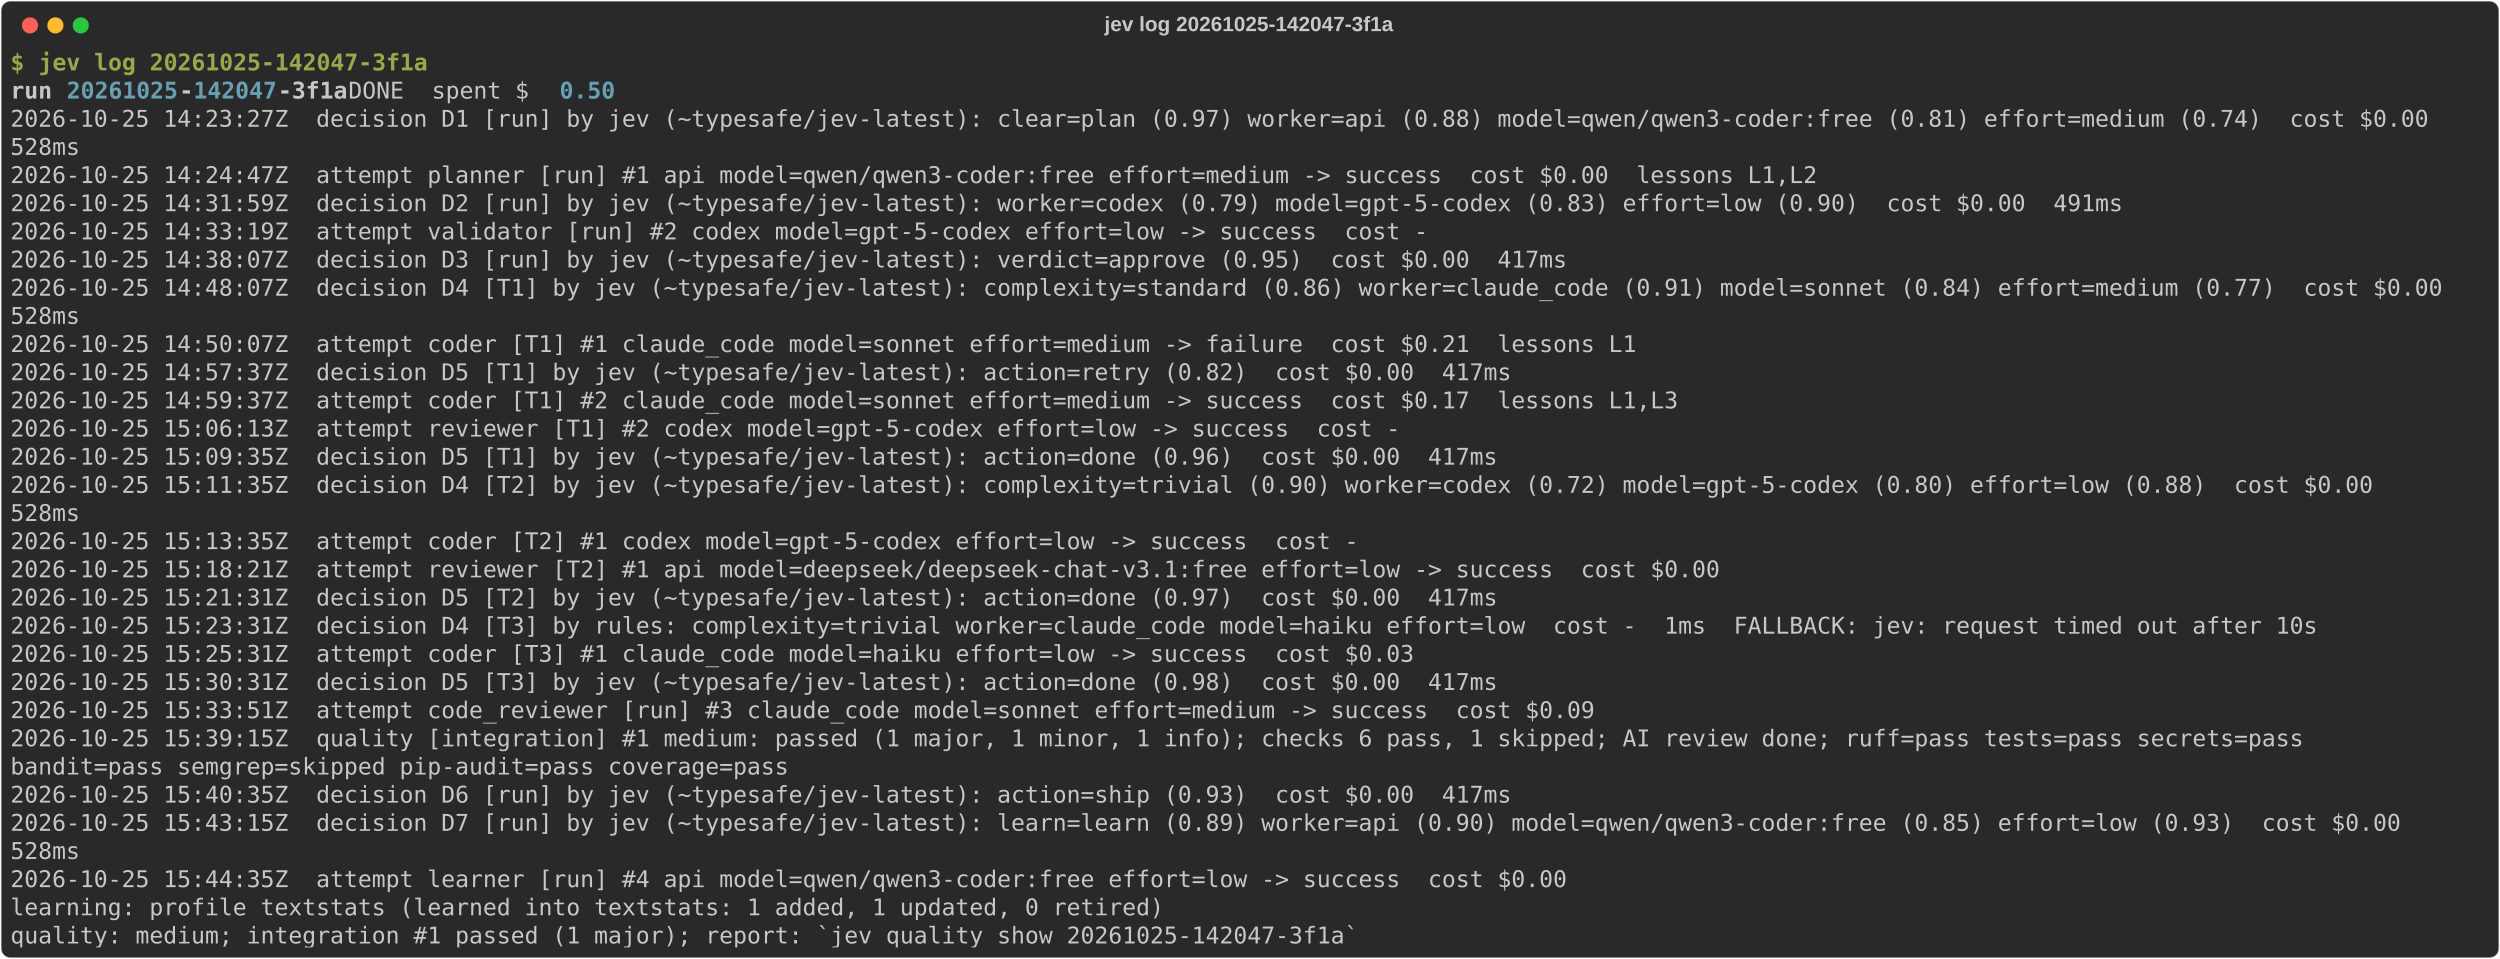
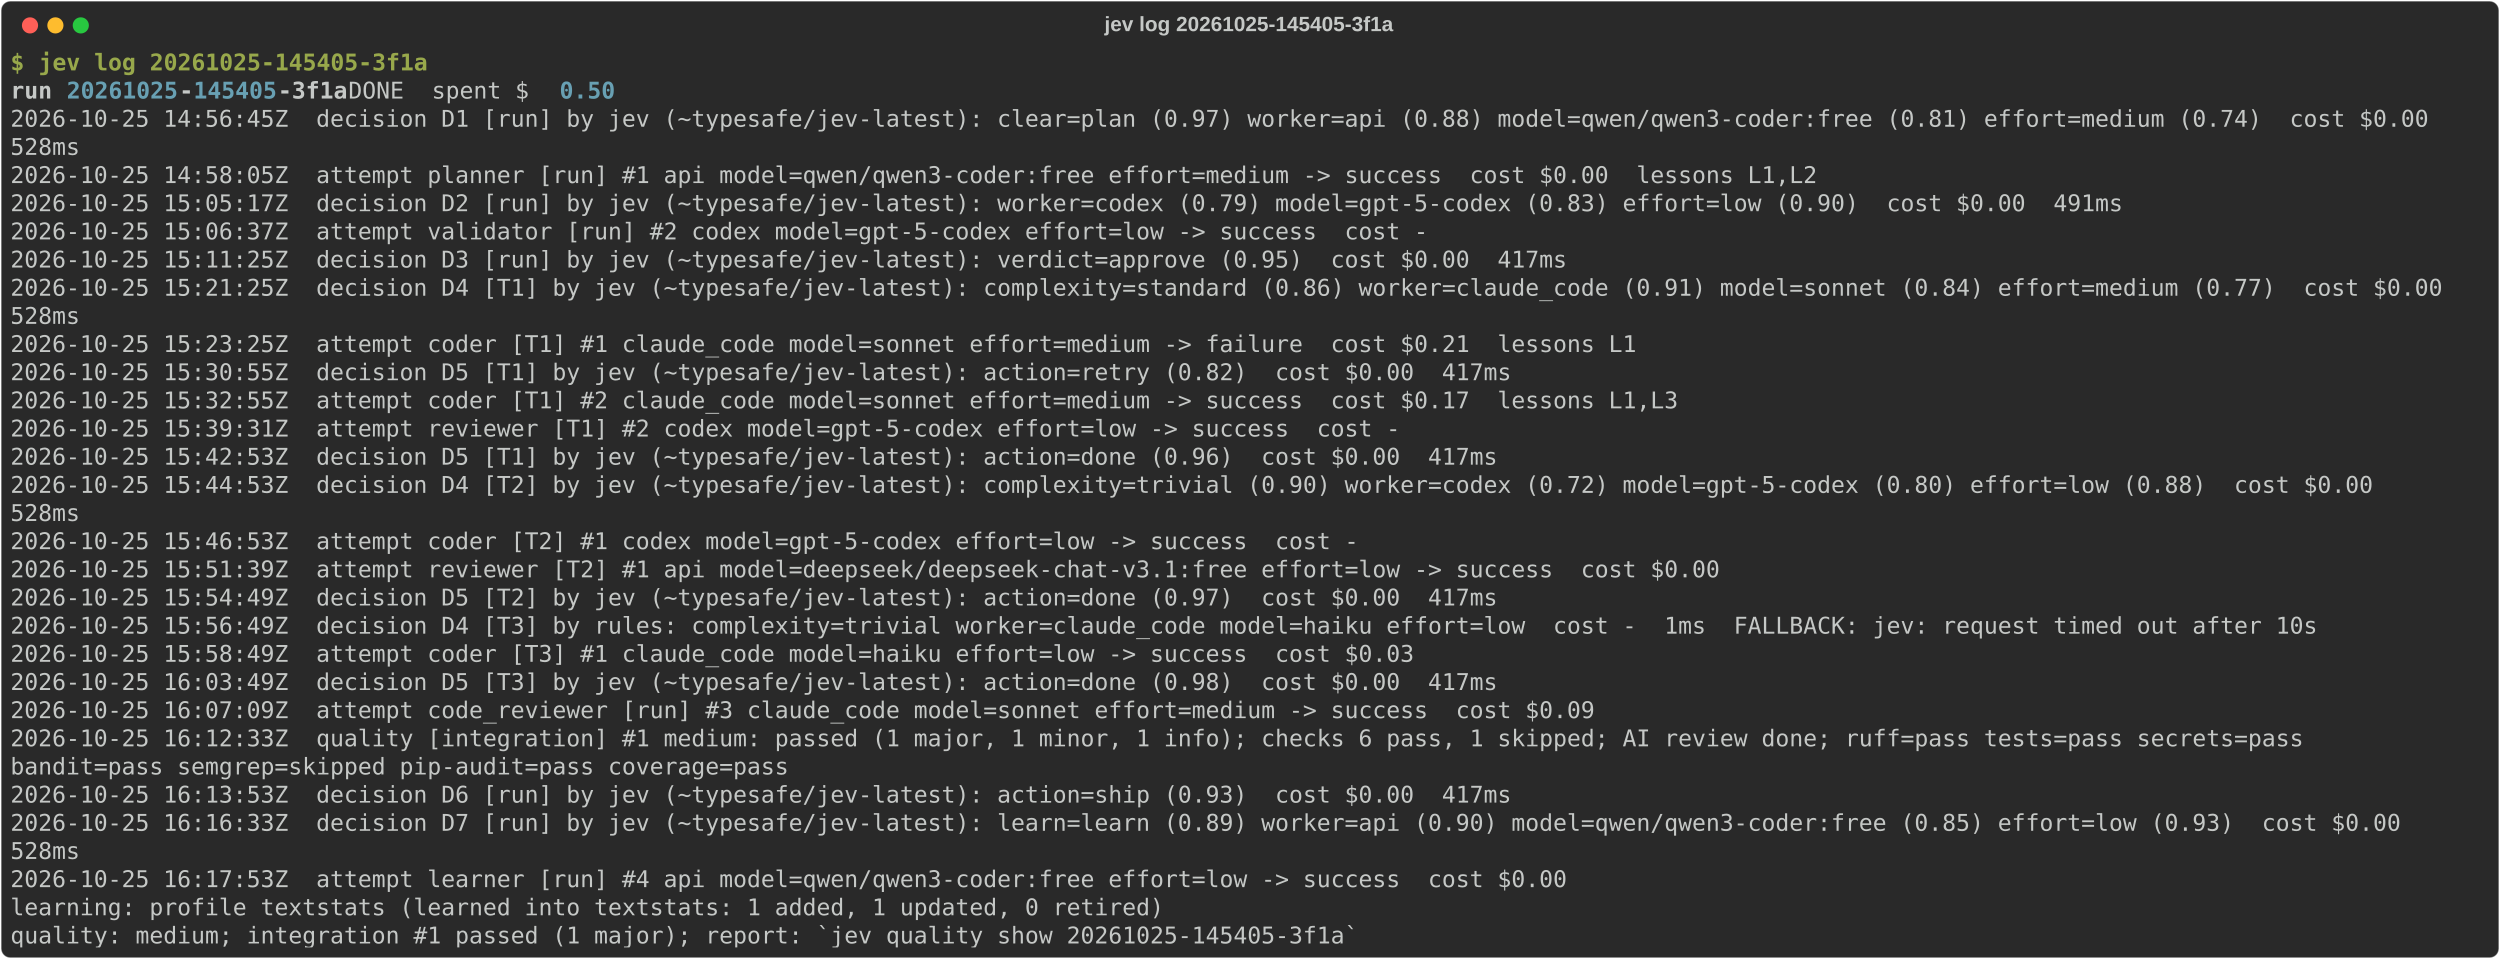
<svg xmlns="http://www.w3.org/2000/svg" class="rich-terminal" viewBox="0 0 2166 830.8">
  <style>

    @font-face {
        font-family: "Fira Code";
        src: local("FiraCode-Regular"),
                url("https://cdnjs.cloudflare.com/ajax/libs/firacode/6.2.0/woff2/FiraCode-Regular.woff2") format("woff2"),
                url("https://cdnjs.cloudflare.com/ajax/libs/firacode/6.2.0/woff/FiraCode-Regular.woff") format("woff");
        font-style: normal;
        font-weight: 400;
    }
    @font-face {
        font-family: "Fira Code";
        src: local("FiraCode-Bold"),
                url("https://cdnjs.cloudflare.com/ajax/libs/firacode/6.2.0/woff2/FiraCode-Bold.woff2") format("woff2"),
                url("https://cdnjs.cloudflare.com/ajax/libs/firacode/6.2.0/woff/FiraCode-Bold.woff") format("woff");
        font-style: bold;
        font-weight: 700;
    }

-     .terminal-1566887946-matrix {
+     .terminal-702599231-matrix {
        font-family: Fira Code, monospace;
        font-size: 20px;
        line-height: 24.4px;
        font-variant-east-asian: full-width;
    }

-     .terminal-1566887946-title {
+     .terminal-702599231-title {
        font-size: 18px;
        font-weight: bold;
        font-family: arial;
    }

-     .terminal-1566887946-r1 { fill: #98a84b;font-weight: bold }
- .terminal-1566887946-r2 { fill: #c5c8c6 }
- .terminal-1566887946-r3 { fill: #c5c8c6;font-weight: bold }
- .terminal-1566887946-r4 { fill: #68a0b3;font-weight: bold }
+     .terminal-702599231-r1 { fill: #98a84b;font-weight: bold }
+ .terminal-702599231-r2 { fill: #c5c8c6 }
+ .terminal-702599231-r3 { fill: #c5c8c6;font-weight: bold }
+ .terminal-702599231-r4 { fill: #68a0b3;font-weight: bold }
    </style>
  <defs>
-     <clipPath id="terminal-1566887946-clip-terminal">
+     <clipPath id="terminal-702599231-clip-terminal">
      <rect x="0" y="0" width="2146.2" height="779.8" />
    </clipPath>
-     <clipPath id="terminal-1566887946-line-0">
+     <clipPath id="terminal-702599231-line-0">
      <rect x="0" y="1.5" width="2147.2" height="24.65" />
    </clipPath>
-     <clipPath id="terminal-1566887946-line-1">
+     <clipPath id="terminal-702599231-line-1">
      <rect x="0" y="25.9" width="2147.2" height="24.65" />
    </clipPath>
-     <clipPath id="terminal-1566887946-line-2">
+     <clipPath id="terminal-702599231-line-2">
      <rect x="0" y="50.3" width="2147.2" height="24.65" />
    </clipPath>
-     <clipPath id="terminal-1566887946-line-3">
+     <clipPath id="terminal-702599231-line-3">
      <rect x="0" y="74.7" width="2147.2" height="24.65" />
    </clipPath>
-     <clipPath id="terminal-1566887946-line-4">
+     <clipPath id="terminal-702599231-line-4">
      <rect x="0" y="99.1" width="2147.2" height="24.65" />
    </clipPath>
-     <clipPath id="terminal-1566887946-line-5">
+     <clipPath id="terminal-702599231-line-5">
      <rect x="0" y="123.5" width="2147.2" height="24.65" />
    </clipPath>
-     <clipPath id="terminal-1566887946-line-6">
+     <clipPath id="terminal-702599231-line-6">
      <rect x="0" y="147.9" width="2147.2" height="24.65" />
    </clipPath>
-     <clipPath id="terminal-1566887946-line-7">
+     <clipPath id="terminal-702599231-line-7">
      <rect x="0" y="172.3" width="2147.2" height="24.65" />
    </clipPath>
-     <clipPath id="terminal-1566887946-line-8">
+     <clipPath id="terminal-702599231-line-8">
      <rect x="0" y="196.7" width="2147.2" height="24.65" />
    </clipPath>
-     <clipPath id="terminal-1566887946-line-9">
+     <clipPath id="terminal-702599231-line-9">
      <rect x="0" y="221.1" width="2147.2" height="24.65" />
    </clipPath>
-     <clipPath id="terminal-1566887946-line-10">
+     <clipPath id="terminal-702599231-line-10">
      <rect x="0" y="245.5" width="2147.2" height="24.65" />
    </clipPath>
-     <clipPath id="terminal-1566887946-line-11">
+     <clipPath id="terminal-702599231-line-11">
      <rect x="0" y="269.9" width="2147.2" height="24.65" />
    </clipPath>
-     <clipPath id="terminal-1566887946-line-12">
+     <clipPath id="terminal-702599231-line-12">
      <rect x="0" y="294.3" width="2147.2" height="24.65" />
    </clipPath>
-     <clipPath id="terminal-1566887946-line-13">
+     <clipPath id="terminal-702599231-line-13">
      <rect x="0" y="318.7" width="2147.2" height="24.65" />
    </clipPath>
-     <clipPath id="terminal-1566887946-line-14">
+     <clipPath id="terminal-702599231-line-14">
      <rect x="0" y="343.1" width="2147.2" height="24.65" />
    </clipPath>
-     <clipPath id="terminal-1566887946-line-15">
+     <clipPath id="terminal-702599231-line-15">
      <rect x="0" y="367.5" width="2147.2" height="24.65" />
    </clipPath>
-     <clipPath id="terminal-1566887946-line-16">
+     <clipPath id="terminal-702599231-line-16">
      <rect x="0" y="391.9" width="2147.2" height="24.65" />
    </clipPath>
-     <clipPath id="terminal-1566887946-line-17">
+     <clipPath id="terminal-702599231-line-17">
      <rect x="0" y="416.3" width="2147.2" height="24.65" />
    </clipPath>
-     <clipPath id="terminal-1566887946-line-18">
+     <clipPath id="terminal-702599231-line-18">
      <rect x="0" y="440.7" width="2147.2" height="24.65" />
    </clipPath>
-     <clipPath id="terminal-1566887946-line-19">
+     <clipPath id="terminal-702599231-line-19">
      <rect x="0" y="465.1" width="2147.2" height="24.65" />
    </clipPath>
-     <clipPath id="terminal-1566887946-line-20">
+     <clipPath id="terminal-702599231-line-20">
      <rect x="0" y="489.5" width="2147.2" height="24.65" />
    </clipPath>
-     <clipPath id="terminal-1566887946-line-21">
+     <clipPath id="terminal-702599231-line-21">
      <rect x="0" y="513.9" width="2147.2" height="24.65" />
    </clipPath>
-     <clipPath id="terminal-1566887946-line-22">
+     <clipPath id="terminal-702599231-line-22">
      <rect x="0" y="538.3" width="2147.2" height="24.65" />
    </clipPath>
-     <clipPath id="terminal-1566887946-line-23">
+     <clipPath id="terminal-702599231-line-23">
      <rect x="0" y="562.7" width="2147.2" height="24.65" />
    </clipPath>
-     <clipPath id="terminal-1566887946-line-24">
+     <clipPath id="terminal-702599231-line-24">
      <rect x="0" y="587.1" width="2147.2" height="24.65" />
    </clipPath>
-     <clipPath id="terminal-1566887946-line-25">
+     <clipPath id="terminal-702599231-line-25">
      <rect x="0" y="611.5" width="2147.2" height="24.65" />
    </clipPath>
-     <clipPath id="terminal-1566887946-line-26">
+     <clipPath id="terminal-702599231-line-26">
      <rect x="0" y="635.9" width="2147.2" height="24.65" />
    </clipPath>
-     <clipPath id="terminal-1566887946-line-27">
+     <clipPath id="terminal-702599231-line-27">
      <rect x="0" y="660.3" width="2147.2" height="24.65" />
    </clipPath>
-     <clipPath id="terminal-1566887946-line-28">
+     <clipPath id="terminal-702599231-line-28">
      <rect x="0" y="684.7" width="2147.2" height="24.65" />
    </clipPath>
-     <clipPath id="terminal-1566887946-line-29">
+     <clipPath id="terminal-702599231-line-29">
      <rect x="0" y="709.1" width="2147.2" height="24.65" />
    </clipPath>
-     <clipPath id="terminal-1566887946-line-30">
+     <clipPath id="terminal-702599231-line-30">
      <rect x="0" y="733.5" width="2147.2" height="24.65" />
    </clipPath>
  </defs>
  <rect fill="#292929" stroke="rgba(255,255,255,0.35)" stroke-width="1" x="1" y="1" width="2164" height="828.8" rx="8" />
-   <text class="terminal-1566887946-title" fill="#c5c8c6" text-anchor="middle" x="1082" y="27">jev log 20261025-142047-3f1a</text>
+   <text class="terminal-702599231-title" fill="#c5c8c6" text-anchor="middle" x="1082" y="27">jev log 20261025-145405-3f1a</text>
  <g transform="translate(26,22)">
    <circle cx="0" cy="0" r="7" fill="#ff5f57" />
    <circle cx="22" cy="0" r="7" fill="#febc2e" />
    <circle cx="44" cy="0" r="7" fill="#28c840" />
  </g>
-   <g transform="translate(9, 41)" clip-path="url(#terminal-1566887946-clip-terminal)">
-     <g class="terminal-1566887946-matrix">
-       <text class="terminal-1566887946-r1" x="0" y="20" textLength="24.4" clip-path="url(#terminal-1566887946-line-0)">$ </text>
-       <text class="terminal-1566887946-r1" x="24.4" y="20" textLength="341.6" clip-path="url(#terminal-1566887946-line-0)">jev log 20261025-142047-3f1a</text>
-       <text class="terminal-1566887946-r2" x="2147.2" y="20" textLength="12.2" clip-path="url(#terminal-1566887946-line-0)">
- </text>
-       <text class="terminal-1566887946-r3" x="0" y="44.4" textLength="48.8" clip-path="url(#terminal-1566887946-line-1)">run </text>
-       <text class="terminal-1566887946-r4" x="48.8" y="44.4" textLength="97.6" clip-path="url(#terminal-1566887946-line-1)">20261025</text>
-       <text class="terminal-1566887946-r3" x="146.4" y="44.4" textLength="12.2" clip-path="url(#terminal-1566887946-line-1)">-</text>
-       <text class="terminal-1566887946-r4" x="158.6" y="44.4" textLength="73.2" clip-path="url(#terminal-1566887946-line-1)">142047</text>
-       <text class="terminal-1566887946-r3" x="231.8" y="44.4" textLength="61" clip-path="url(#terminal-1566887946-line-1)">-3f1a</text>
-       <text class="terminal-1566887946-r2" x="292.8" y="44.4" textLength="183" clip-path="url(#terminal-1566887946-line-1)">  DONE  spent $</text>
-       <text class="terminal-1566887946-r4" x="475.8" y="44.4" textLength="48.8" clip-path="url(#terminal-1566887946-line-1)">0.50</text>
-       <text class="terminal-1566887946-r2" x="2147.2" y="44.4" textLength="12.2" clip-path="url(#terminal-1566887946-line-1)">
- </text>
-       <text class="terminal-1566887946-r2" x="0" y="68.8" textLength="2147.2" clip-path="url(#terminal-1566887946-line-2)">2026-10-25 14:23:27Z  decision D1 [run] by jev (~typesafe/jev-latest): clear=plan (0.97) worker=api (0.88) model=qwen/qwen3-coder:free (0.81) effort=medium (0.74)  cost $0.00  </text>
-       <text class="terminal-1566887946-r2" x="2147.2" y="68.8" textLength="12.2" clip-path="url(#terminal-1566887946-line-2)">
- </text>
-       <text class="terminal-1566887946-r2" x="0" y="93.2" textLength="61" clip-path="url(#terminal-1566887946-line-3)">528ms</text>
-       <text class="terminal-1566887946-r2" x="2147.2" y="93.2" textLength="12.2" clip-path="url(#terminal-1566887946-line-3)">
- </text>
-       <text class="terminal-1566887946-r2" x="0" y="117.6" textLength="1586" clip-path="url(#terminal-1566887946-line-4)">2026-10-25 14:24:47Z  attempt planner [run] #1 api model=qwen/qwen3-coder:free effort=medium -&gt; success  cost $0.00  lessons L1,L2</text>
-       <text class="terminal-1566887946-r2" x="2147.2" y="117.6" textLength="12.2" clip-path="url(#terminal-1566887946-line-4)">
- </text>
-       <text class="terminal-1566887946-r2" x="0" y="142" textLength="1854.4" clip-path="url(#terminal-1566887946-line-5)">2026-10-25 14:31:59Z  decision D2 [run] by jev (~typesafe/jev-latest): worker=codex (0.79) model=gpt-5-codex (0.83) effort=low (0.90)  cost $0.00  491ms</text>
-       <text class="terminal-1566887946-r2" x="2147.2" y="142" textLength="12.2" clip-path="url(#terminal-1566887946-line-5)">
- </text>
-       <text class="terminal-1566887946-r2" x="0" y="166.4" textLength="1244.4" clip-path="url(#terminal-1566887946-line-6)">2026-10-25 14:33:19Z  attempt validator [run] #2 codex model=gpt-5-codex effort=low -&gt; success  cost -</text>
-       <text class="terminal-1566887946-r2" x="2147.2" y="166.4" textLength="12.2" clip-path="url(#terminal-1566887946-line-6)">
- </text>
-       <text class="terminal-1566887946-r2" x="0" y="190.8" textLength="1366.4" clip-path="url(#terminal-1566887946-line-7)">2026-10-25 14:38:07Z  decision D3 [run] by jev (~typesafe/jev-latest): verdict=approve (0.95)  cost $0.00  417ms</text>
-       <text class="terminal-1566887946-r2" x="2147.2" y="190.8" textLength="12.2" clip-path="url(#terminal-1566887946-line-7)">
- </text>
-       <text class="terminal-1566887946-r2" x="0" y="215.2" textLength="2147.2" clip-path="url(#terminal-1566887946-line-8)">2026-10-25 14:48:07Z  decision D4 [T1] by jev (~typesafe/jev-latest): complexity=standard (0.86) worker=claude_code (0.91) model=sonnet (0.84) effort=medium (0.77)  cost $0.00 </text>
-       <text class="terminal-1566887946-r2" x="2147.2" y="215.2" textLength="12.2" clip-path="url(#terminal-1566887946-line-8)">
- </text>
-       <text class="terminal-1566887946-r2" x="0" y="239.6" textLength="61" clip-path="url(#terminal-1566887946-line-9)">528ms</text>
-       <text class="terminal-1566887946-r2" x="2147.2" y="239.6" textLength="12.2" clip-path="url(#terminal-1566887946-line-9)">
- </text>
-       <text class="terminal-1566887946-r2" x="0" y="264" textLength="1427.4" clip-path="url(#terminal-1566887946-line-10)">2026-10-25 14:50:07Z  attempt coder [T1] #1 claude_code model=sonnet effort=medium -&gt; failure  cost $0.21  lessons L1</text>
-       <text class="terminal-1566887946-r2" x="2147.2" y="264" textLength="12.2" clip-path="url(#terminal-1566887946-line-10)">
- </text>
-       <text class="terminal-1566887946-r2" x="0" y="288.4" textLength="1317.6" clip-path="url(#terminal-1566887946-line-11)">2026-10-25 14:57:37Z  decision D5 [T1] by jev (~typesafe/jev-latest): action=retry (0.82)  cost $0.00  417ms</text>
-       <text class="terminal-1566887946-r2" x="2147.2" y="288.4" textLength="12.2" clip-path="url(#terminal-1566887946-line-11)">
- </text>
-       <text class="terminal-1566887946-r2" x="0" y="312.8" textLength="1464" clip-path="url(#terminal-1566887946-line-12)">2026-10-25 14:59:37Z  attempt coder [T1] #2 claude_code model=sonnet effort=medium -&gt; success  cost $0.17  lessons L1,L3</text>
-       <text class="terminal-1566887946-r2" x="2147.2" y="312.8" textLength="12.2" clip-path="url(#terminal-1566887946-line-12)">
- </text>
-       <text class="terminal-1566887946-r2" x="0" y="337.2" textLength="1220" clip-path="url(#terminal-1566887946-line-13)">2026-10-25 15:06:13Z  attempt reviewer [T1] #2 codex model=gpt-5-codex effort=low -&gt; success  cost -</text>
-       <text class="terminal-1566887946-r2" x="2147.2" y="337.2" textLength="12.2" clip-path="url(#terminal-1566887946-line-13)">
- </text>
-       <text class="terminal-1566887946-r2" x="0" y="361.6" textLength="1305.4" clip-path="url(#terminal-1566887946-line-14)">2026-10-25 15:09:35Z  decision D5 [T1] by jev (~typesafe/jev-latest): action=done (0.96)  cost $0.00  417ms</text>
-       <text class="terminal-1566887946-r2" x="2147.2" y="361.6" textLength="12.2" clip-path="url(#terminal-1566887946-line-14)">
- </text>
-       <text class="terminal-1566887946-r2" x="0" y="386" textLength="2098.4" clip-path="url(#terminal-1566887946-line-15)">2026-10-25 15:11:35Z  decision D4 [T2] by jev (~typesafe/jev-latest): complexity=trivial (0.90) worker=codex (0.72) model=gpt-5-codex (0.80) effort=low (0.88)  cost $0.00  </text>
-       <text class="terminal-1566887946-r2" x="2147.2" y="386" textLength="12.2" clip-path="url(#terminal-1566887946-line-15)">
- </text>
-       <text class="terminal-1566887946-r2" x="0" y="410.4" textLength="61" clip-path="url(#terminal-1566887946-line-16)">528ms</text>
-       <text class="terminal-1566887946-r2" x="2147.2" y="410.4" textLength="12.2" clip-path="url(#terminal-1566887946-line-16)">
- </text>
-       <text class="terminal-1566887946-r2" x="0" y="434.8" textLength="1183.4" clip-path="url(#terminal-1566887946-line-17)">2026-10-25 15:13:35Z  attempt coder [T2] #1 codex model=gpt-5-codex effort=low -&gt; success  cost -</text>
-       <text class="terminal-1566887946-r2" x="2147.2" y="434.8" textLength="12.2" clip-path="url(#terminal-1566887946-line-17)">
- </text>
-       <text class="terminal-1566887946-r2" x="0" y="459.2" textLength="1500.6" clip-path="url(#terminal-1566887946-line-18)">2026-10-25 15:18:21Z  attempt reviewer [T2] #1 api model=deepseek/deepseek-chat-v3.1:free effort=low -&gt; success  cost $0.00</text>
-       <text class="terminal-1566887946-r2" x="2147.2" y="459.2" textLength="12.2" clip-path="url(#terminal-1566887946-line-18)">
- </text>
-       <text class="terminal-1566887946-r2" x="0" y="483.6" textLength="1305.4" clip-path="url(#terminal-1566887946-line-19)">2026-10-25 15:21:31Z  decision D5 [T2] by jev (~typesafe/jev-latest): action=done (0.97)  cost $0.00  417ms</text>
-       <text class="terminal-1566887946-r2" x="2147.2" y="483.6" textLength="12.2" clip-path="url(#terminal-1566887946-line-19)">
- </text>
-       <text class="terminal-1566887946-r2" x="0" y="508" textLength="2025.2" clip-path="url(#terminal-1566887946-line-20)">2026-10-25 15:23:31Z  decision D4 [T3] by rules: complexity=trivial worker=claude_code model=haiku effort=low  cost -  1ms  FALLBACK: jev: request timed out after 10s</text>
-       <text class="terminal-1566887946-r2" x="2147.2" y="508" textLength="12.2" clip-path="url(#terminal-1566887946-line-20)">
- </text>
-       <text class="terminal-1566887946-r2" x="0" y="532.4" textLength="1232.2" clip-path="url(#terminal-1566887946-line-21)">2026-10-25 15:25:31Z  attempt coder [T3] #1 claude_code model=haiku effort=low -&gt; success  cost $0.03</text>
-       <text class="terminal-1566887946-r2" x="2147.2" y="532.4" textLength="12.2" clip-path="url(#terminal-1566887946-line-21)">
- </text>
-       <text class="terminal-1566887946-r2" x="0" y="556.8" textLength="1305.4" clip-path="url(#terminal-1566887946-line-22)">2026-10-25 15:30:31Z  decision D5 [T3] by jev (~typesafe/jev-latest): action=done (0.98)  cost $0.00  417ms</text>
-       <text class="terminal-1566887946-r2" x="2147.2" y="556.8" textLength="12.2" clip-path="url(#terminal-1566887946-line-22)">
- </text>
-       <text class="terminal-1566887946-r2" x="0" y="581.2" textLength="1390.8" clip-path="url(#terminal-1566887946-line-23)">2026-10-25 15:33:51Z  attempt code_reviewer [run] #3 claude_code model=sonnet effort=medium -&gt; success  cost $0.09</text>
-       <text class="terminal-1566887946-r2" x="2147.2" y="581.2" textLength="12.2" clip-path="url(#terminal-1566887946-line-23)">
- </text>
-       <text class="terminal-1566887946-r2" x="0" y="605.6" textLength="2025.2" clip-path="url(#terminal-1566887946-line-24)">2026-10-25 15:39:15Z  quality [integration] #1 medium: passed (1 major, 1 minor, 1 info); checks 6 pass, 1 skipped; AI review done; ruff=pass tests=pass secrets=pass </text>
-       <text class="terminal-1566887946-r2" x="2147.2" y="605.6" textLength="12.2" clip-path="url(#terminal-1566887946-line-24)">
- </text>
-       <text class="terminal-1566887946-r2" x="0" y="630" textLength="683.2" clip-path="url(#terminal-1566887946-line-25)">bandit=pass semgrep=skipped pip-audit=pass coverage=pass</text>
-       <text class="terminal-1566887946-r2" x="2147.2" y="630" textLength="12.2" clip-path="url(#terminal-1566887946-line-25)">
- </text>
-       <text class="terminal-1566887946-r2" x="0" y="654.4" textLength="1317.6" clip-path="url(#terminal-1566887946-line-26)">2026-10-25 15:40:35Z  decision D6 [run] by jev (~typesafe/jev-latest): action=ship (0.93)  cost $0.00  417ms</text>
-       <text class="terminal-1566887946-r2" x="2147.2" y="654.4" textLength="12.2" clip-path="url(#terminal-1566887946-line-26)">
- </text>
-       <text class="terminal-1566887946-r2" x="0" y="678.8" textLength="2122.8" clip-path="url(#terminal-1566887946-line-27)">2026-10-25 15:43:15Z  decision D7 [run] by jev (~typesafe/jev-latest): learn=learn (0.89) worker=api (0.90) model=qwen/qwen3-coder:free (0.85) effort=low (0.93)  cost $0.00  </text>
-       <text class="terminal-1566887946-r2" x="2147.2" y="678.8" textLength="12.2" clip-path="url(#terminal-1566887946-line-27)">
- </text>
-       <text class="terminal-1566887946-r2" x="0" y="703.2" textLength="61" clip-path="url(#terminal-1566887946-line-28)">528ms</text>
-       <text class="terminal-1566887946-r2" x="2147.2" y="703.2" textLength="12.2" clip-path="url(#terminal-1566887946-line-28)">
- </text>
-       <text class="terminal-1566887946-r2" x="0" y="727.6" textLength="1366.4" clip-path="url(#terminal-1566887946-line-29)">2026-10-25 15:44:35Z  attempt learner [run] #4 api model=qwen/qwen3-coder:free effort=low -&gt; success  cost $0.00</text>
-       <text class="terminal-1566887946-r2" x="2147.2" y="727.6" textLength="12.2" clip-path="url(#terminal-1566887946-line-29)">
- </text>
-       <text class="terminal-1566887946-r2" x="0" y="752" textLength="1012.6" clip-path="url(#terminal-1566887946-line-30)">learning: profile textstats (learned into textstats: 1 added, 1 updated, 0 retired)</text>
-       <text class="terminal-1566887946-r2" x="2147.2" y="752" textLength="12.2" clip-path="url(#terminal-1566887946-line-30)">
- </text>
-       <text class="terminal-1566887946-r2" x="0" y="776.4" textLength="1183.4" clip-path="url(#terminal-1566887946-line-31)">quality: medium; integration #1 passed (1 major); report: `jev quality show 20261025-142047-3f1a`</text>
-       <text class="terminal-1566887946-r2" x="2147.2" y="776.4" textLength="12.2" clip-path="url(#terminal-1566887946-line-31)">
+   <g transform="translate(9, 41)" clip-path="url(#terminal-702599231-clip-terminal)">
+     <g class="terminal-702599231-matrix">
+       <text class="terminal-702599231-r1" x="0" y="20" textLength="24.4" clip-path="url(#terminal-702599231-line-0)">$ </text>
+       <text class="terminal-702599231-r1" x="24.4" y="20" textLength="341.6" clip-path="url(#terminal-702599231-line-0)">jev log 20261025-145405-3f1a</text>
+       <text class="terminal-702599231-r2" x="2147.2" y="20" textLength="12.2" clip-path="url(#terminal-702599231-line-0)">
+ </text>
+       <text class="terminal-702599231-r3" x="0" y="44.4" textLength="48.8" clip-path="url(#terminal-702599231-line-1)">run </text>
+       <text class="terminal-702599231-r4" x="48.8" y="44.4" textLength="97.6" clip-path="url(#terminal-702599231-line-1)">20261025</text>
+       <text class="terminal-702599231-r3" x="146.4" y="44.4" textLength="12.2" clip-path="url(#terminal-702599231-line-1)">-</text>
+       <text class="terminal-702599231-r4" x="158.6" y="44.4" textLength="73.2" clip-path="url(#terminal-702599231-line-1)">145405</text>
+       <text class="terminal-702599231-r3" x="231.8" y="44.4" textLength="61" clip-path="url(#terminal-702599231-line-1)">-3f1a</text>
+       <text class="terminal-702599231-r2" x="292.8" y="44.4" textLength="183" clip-path="url(#terminal-702599231-line-1)">  DONE  spent $</text>
+       <text class="terminal-702599231-r4" x="475.8" y="44.4" textLength="48.8" clip-path="url(#terminal-702599231-line-1)">0.50</text>
+       <text class="terminal-702599231-r2" x="2147.2" y="44.4" textLength="12.2" clip-path="url(#terminal-702599231-line-1)">
+ </text>
+       <text class="terminal-702599231-r2" x="0" y="68.8" textLength="2147.2" clip-path="url(#terminal-702599231-line-2)">2026-10-25 14:56:45Z  decision D1 [run] by jev (~typesafe/jev-latest): clear=plan (0.97) worker=api (0.88) model=qwen/qwen3-coder:free (0.81) effort=medium (0.74)  cost $0.00  </text>
+       <text class="terminal-702599231-r2" x="2147.2" y="68.8" textLength="12.2" clip-path="url(#terminal-702599231-line-2)">
+ </text>
+       <text class="terminal-702599231-r2" x="0" y="93.2" textLength="61" clip-path="url(#terminal-702599231-line-3)">528ms</text>
+       <text class="terminal-702599231-r2" x="2147.2" y="93.2" textLength="12.2" clip-path="url(#terminal-702599231-line-3)">
+ </text>
+       <text class="terminal-702599231-r2" x="0" y="117.6" textLength="1586" clip-path="url(#terminal-702599231-line-4)">2026-10-25 14:58:05Z  attempt planner [run] #1 api model=qwen/qwen3-coder:free effort=medium -&gt; success  cost $0.00  lessons L1,L2</text>
+       <text class="terminal-702599231-r2" x="2147.2" y="117.6" textLength="12.2" clip-path="url(#terminal-702599231-line-4)">
+ </text>
+       <text class="terminal-702599231-r2" x="0" y="142" textLength="1854.4" clip-path="url(#terminal-702599231-line-5)">2026-10-25 15:05:17Z  decision D2 [run] by jev (~typesafe/jev-latest): worker=codex (0.79) model=gpt-5-codex (0.83) effort=low (0.90)  cost $0.00  491ms</text>
+       <text class="terminal-702599231-r2" x="2147.2" y="142" textLength="12.2" clip-path="url(#terminal-702599231-line-5)">
+ </text>
+       <text class="terminal-702599231-r2" x="0" y="166.4" textLength="1244.4" clip-path="url(#terminal-702599231-line-6)">2026-10-25 15:06:37Z  attempt validator [run] #2 codex model=gpt-5-codex effort=low -&gt; success  cost -</text>
+       <text class="terminal-702599231-r2" x="2147.2" y="166.4" textLength="12.2" clip-path="url(#terminal-702599231-line-6)">
+ </text>
+       <text class="terminal-702599231-r2" x="0" y="190.8" textLength="1366.4" clip-path="url(#terminal-702599231-line-7)">2026-10-25 15:11:25Z  decision D3 [run] by jev (~typesafe/jev-latest): verdict=approve (0.95)  cost $0.00  417ms</text>
+       <text class="terminal-702599231-r2" x="2147.2" y="190.8" textLength="12.2" clip-path="url(#terminal-702599231-line-7)">
+ </text>
+       <text class="terminal-702599231-r2" x="0" y="215.2" textLength="2147.2" clip-path="url(#terminal-702599231-line-8)">2026-10-25 15:21:25Z  decision D4 [T1] by jev (~typesafe/jev-latest): complexity=standard (0.86) worker=claude_code (0.91) model=sonnet (0.84) effort=medium (0.77)  cost $0.00 </text>
+       <text class="terminal-702599231-r2" x="2147.2" y="215.2" textLength="12.2" clip-path="url(#terminal-702599231-line-8)">
+ </text>
+       <text class="terminal-702599231-r2" x="0" y="239.6" textLength="61" clip-path="url(#terminal-702599231-line-9)">528ms</text>
+       <text class="terminal-702599231-r2" x="2147.2" y="239.6" textLength="12.2" clip-path="url(#terminal-702599231-line-9)">
+ </text>
+       <text class="terminal-702599231-r2" x="0" y="264" textLength="1427.4" clip-path="url(#terminal-702599231-line-10)">2026-10-25 15:23:25Z  attempt coder [T1] #1 claude_code model=sonnet effort=medium -&gt; failure  cost $0.21  lessons L1</text>
+       <text class="terminal-702599231-r2" x="2147.2" y="264" textLength="12.2" clip-path="url(#terminal-702599231-line-10)">
+ </text>
+       <text class="terminal-702599231-r2" x="0" y="288.4" textLength="1317.6" clip-path="url(#terminal-702599231-line-11)">2026-10-25 15:30:55Z  decision D5 [T1] by jev (~typesafe/jev-latest): action=retry (0.82)  cost $0.00  417ms</text>
+       <text class="terminal-702599231-r2" x="2147.2" y="288.4" textLength="12.2" clip-path="url(#terminal-702599231-line-11)">
+ </text>
+       <text class="terminal-702599231-r2" x="0" y="312.8" textLength="1464" clip-path="url(#terminal-702599231-line-12)">2026-10-25 15:32:55Z  attempt coder [T1] #2 claude_code model=sonnet effort=medium -&gt; success  cost $0.17  lessons L1,L3</text>
+       <text class="terminal-702599231-r2" x="2147.2" y="312.8" textLength="12.2" clip-path="url(#terminal-702599231-line-12)">
+ </text>
+       <text class="terminal-702599231-r2" x="0" y="337.2" textLength="1220" clip-path="url(#terminal-702599231-line-13)">2026-10-25 15:39:31Z  attempt reviewer [T1] #2 codex model=gpt-5-codex effort=low -&gt; success  cost -</text>
+       <text class="terminal-702599231-r2" x="2147.2" y="337.2" textLength="12.2" clip-path="url(#terminal-702599231-line-13)">
+ </text>
+       <text class="terminal-702599231-r2" x="0" y="361.6" textLength="1305.4" clip-path="url(#terminal-702599231-line-14)">2026-10-25 15:42:53Z  decision D5 [T1] by jev (~typesafe/jev-latest): action=done (0.96)  cost $0.00  417ms</text>
+       <text class="terminal-702599231-r2" x="2147.2" y="361.6" textLength="12.2" clip-path="url(#terminal-702599231-line-14)">
+ </text>
+       <text class="terminal-702599231-r2" x="0" y="386" textLength="2098.4" clip-path="url(#terminal-702599231-line-15)">2026-10-25 15:44:53Z  decision D4 [T2] by jev (~typesafe/jev-latest): complexity=trivial (0.90) worker=codex (0.72) model=gpt-5-codex (0.80) effort=low (0.88)  cost $0.00  </text>
+       <text class="terminal-702599231-r2" x="2147.2" y="386" textLength="12.2" clip-path="url(#terminal-702599231-line-15)">
+ </text>
+       <text class="terminal-702599231-r2" x="0" y="410.4" textLength="61" clip-path="url(#terminal-702599231-line-16)">528ms</text>
+       <text class="terminal-702599231-r2" x="2147.2" y="410.4" textLength="12.2" clip-path="url(#terminal-702599231-line-16)">
+ </text>
+       <text class="terminal-702599231-r2" x="0" y="434.8" textLength="1183.4" clip-path="url(#terminal-702599231-line-17)">2026-10-25 15:46:53Z  attempt coder [T2] #1 codex model=gpt-5-codex effort=low -&gt; success  cost -</text>
+       <text class="terminal-702599231-r2" x="2147.2" y="434.8" textLength="12.2" clip-path="url(#terminal-702599231-line-17)">
+ </text>
+       <text class="terminal-702599231-r2" x="0" y="459.2" textLength="1500.6" clip-path="url(#terminal-702599231-line-18)">2026-10-25 15:51:39Z  attempt reviewer [T2] #1 api model=deepseek/deepseek-chat-v3.1:free effort=low -&gt; success  cost $0.00</text>
+       <text class="terminal-702599231-r2" x="2147.2" y="459.2" textLength="12.2" clip-path="url(#terminal-702599231-line-18)">
+ </text>
+       <text class="terminal-702599231-r2" x="0" y="483.6" textLength="1305.4" clip-path="url(#terminal-702599231-line-19)">2026-10-25 15:54:49Z  decision D5 [T2] by jev (~typesafe/jev-latest): action=done (0.97)  cost $0.00  417ms</text>
+       <text class="terminal-702599231-r2" x="2147.2" y="483.6" textLength="12.2" clip-path="url(#terminal-702599231-line-19)">
+ </text>
+       <text class="terminal-702599231-r2" x="0" y="508" textLength="2025.2" clip-path="url(#terminal-702599231-line-20)">2026-10-25 15:56:49Z  decision D4 [T3] by rules: complexity=trivial worker=claude_code model=haiku effort=low  cost -  1ms  FALLBACK: jev: request timed out after 10s</text>
+       <text class="terminal-702599231-r2" x="2147.2" y="508" textLength="12.2" clip-path="url(#terminal-702599231-line-20)">
+ </text>
+       <text class="terminal-702599231-r2" x="0" y="532.4" textLength="1232.2" clip-path="url(#terminal-702599231-line-21)">2026-10-25 15:58:49Z  attempt coder [T3] #1 claude_code model=haiku effort=low -&gt; success  cost $0.03</text>
+       <text class="terminal-702599231-r2" x="2147.2" y="532.4" textLength="12.2" clip-path="url(#terminal-702599231-line-21)">
+ </text>
+       <text class="terminal-702599231-r2" x="0" y="556.8" textLength="1305.4" clip-path="url(#terminal-702599231-line-22)">2026-10-25 16:03:49Z  decision D5 [T3] by jev (~typesafe/jev-latest): action=done (0.98)  cost $0.00  417ms</text>
+       <text class="terminal-702599231-r2" x="2147.2" y="556.8" textLength="12.2" clip-path="url(#terminal-702599231-line-22)">
+ </text>
+       <text class="terminal-702599231-r2" x="0" y="581.2" textLength="1390.8" clip-path="url(#terminal-702599231-line-23)">2026-10-25 16:07:09Z  attempt code_reviewer [run] #3 claude_code model=sonnet effort=medium -&gt; success  cost $0.09</text>
+       <text class="terminal-702599231-r2" x="2147.2" y="581.2" textLength="12.2" clip-path="url(#terminal-702599231-line-23)">
+ </text>
+       <text class="terminal-702599231-r2" x="0" y="605.6" textLength="2025.2" clip-path="url(#terminal-702599231-line-24)">2026-10-25 16:12:33Z  quality [integration] #1 medium: passed (1 major, 1 minor, 1 info); checks 6 pass, 1 skipped; AI review done; ruff=pass tests=pass secrets=pass </text>
+       <text class="terminal-702599231-r2" x="2147.2" y="605.6" textLength="12.2" clip-path="url(#terminal-702599231-line-24)">
+ </text>
+       <text class="terminal-702599231-r2" x="0" y="630" textLength="683.2" clip-path="url(#terminal-702599231-line-25)">bandit=pass semgrep=skipped pip-audit=pass coverage=pass</text>
+       <text class="terminal-702599231-r2" x="2147.2" y="630" textLength="12.2" clip-path="url(#terminal-702599231-line-25)">
+ </text>
+       <text class="terminal-702599231-r2" x="0" y="654.4" textLength="1317.6" clip-path="url(#terminal-702599231-line-26)">2026-10-25 16:13:53Z  decision D6 [run] by jev (~typesafe/jev-latest): action=ship (0.93)  cost $0.00  417ms</text>
+       <text class="terminal-702599231-r2" x="2147.2" y="654.4" textLength="12.2" clip-path="url(#terminal-702599231-line-26)">
+ </text>
+       <text class="terminal-702599231-r2" x="0" y="678.8" textLength="2122.8" clip-path="url(#terminal-702599231-line-27)">2026-10-25 16:16:33Z  decision D7 [run] by jev (~typesafe/jev-latest): learn=learn (0.89) worker=api (0.90) model=qwen/qwen3-coder:free (0.85) effort=low (0.93)  cost $0.00  </text>
+       <text class="terminal-702599231-r2" x="2147.2" y="678.8" textLength="12.2" clip-path="url(#terminal-702599231-line-27)">
+ </text>
+       <text class="terminal-702599231-r2" x="0" y="703.2" textLength="61" clip-path="url(#terminal-702599231-line-28)">528ms</text>
+       <text class="terminal-702599231-r2" x="2147.2" y="703.2" textLength="12.2" clip-path="url(#terminal-702599231-line-28)">
+ </text>
+       <text class="terminal-702599231-r2" x="0" y="727.6" textLength="1366.4" clip-path="url(#terminal-702599231-line-29)">2026-10-25 16:17:53Z  attempt learner [run] #4 api model=qwen/qwen3-coder:free effort=low -&gt; success  cost $0.00</text>
+       <text class="terminal-702599231-r2" x="2147.2" y="727.6" textLength="12.2" clip-path="url(#terminal-702599231-line-29)">
+ </text>
+       <text class="terminal-702599231-r2" x="0" y="752" textLength="1012.6" clip-path="url(#terminal-702599231-line-30)">learning: profile textstats (learned into textstats: 1 added, 1 updated, 0 retired)</text>
+       <text class="terminal-702599231-r2" x="2147.2" y="752" textLength="12.2" clip-path="url(#terminal-702599231-line-30)">
+ </text>
+       <text class="terminal-702599231-r2" x="0" y="776.4" textLength="1183.4" clip-path="url(#terminal-702599231-line-31)">quality: medium; integration #1 passed (1 major); report: `jev quality show 20261025-145405-3f1a`</text>
+       <text class="terminal-702599231-r2" x="2147.2" y="776.4" textLength="12.2" clip-path="url(#terminal-702599231-line-31)">
</text>
    </g>
  </g>
</svg>
